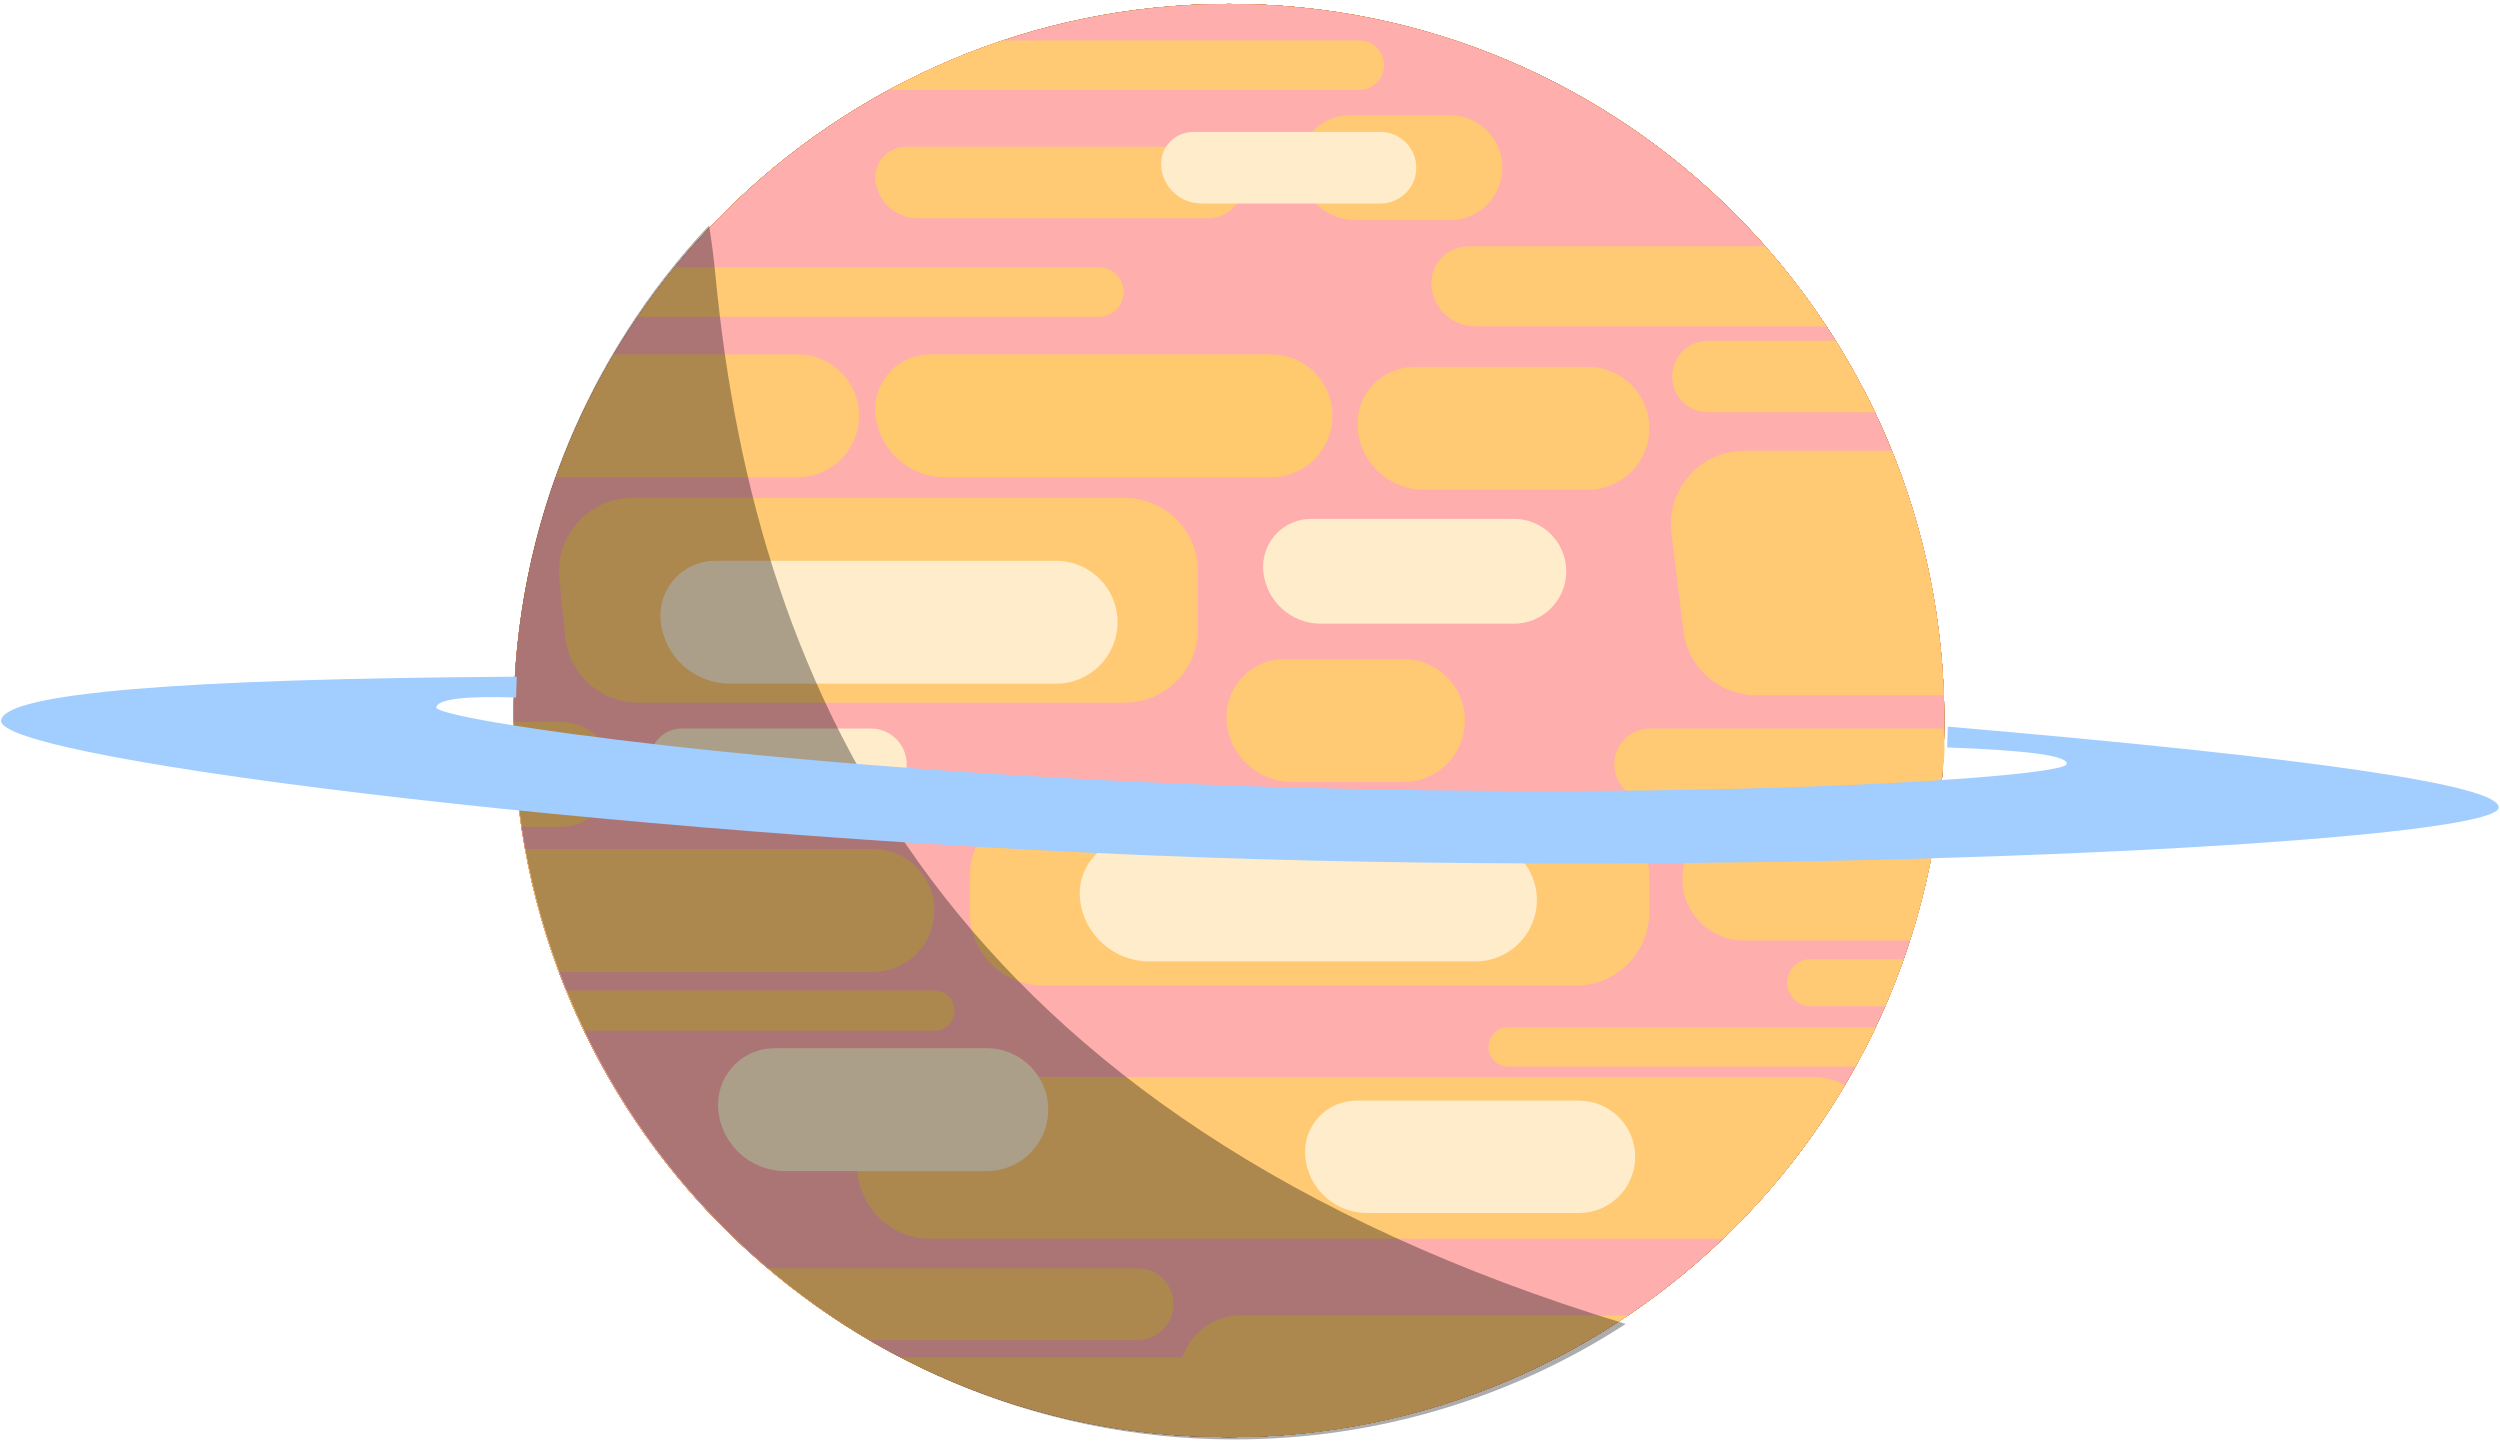
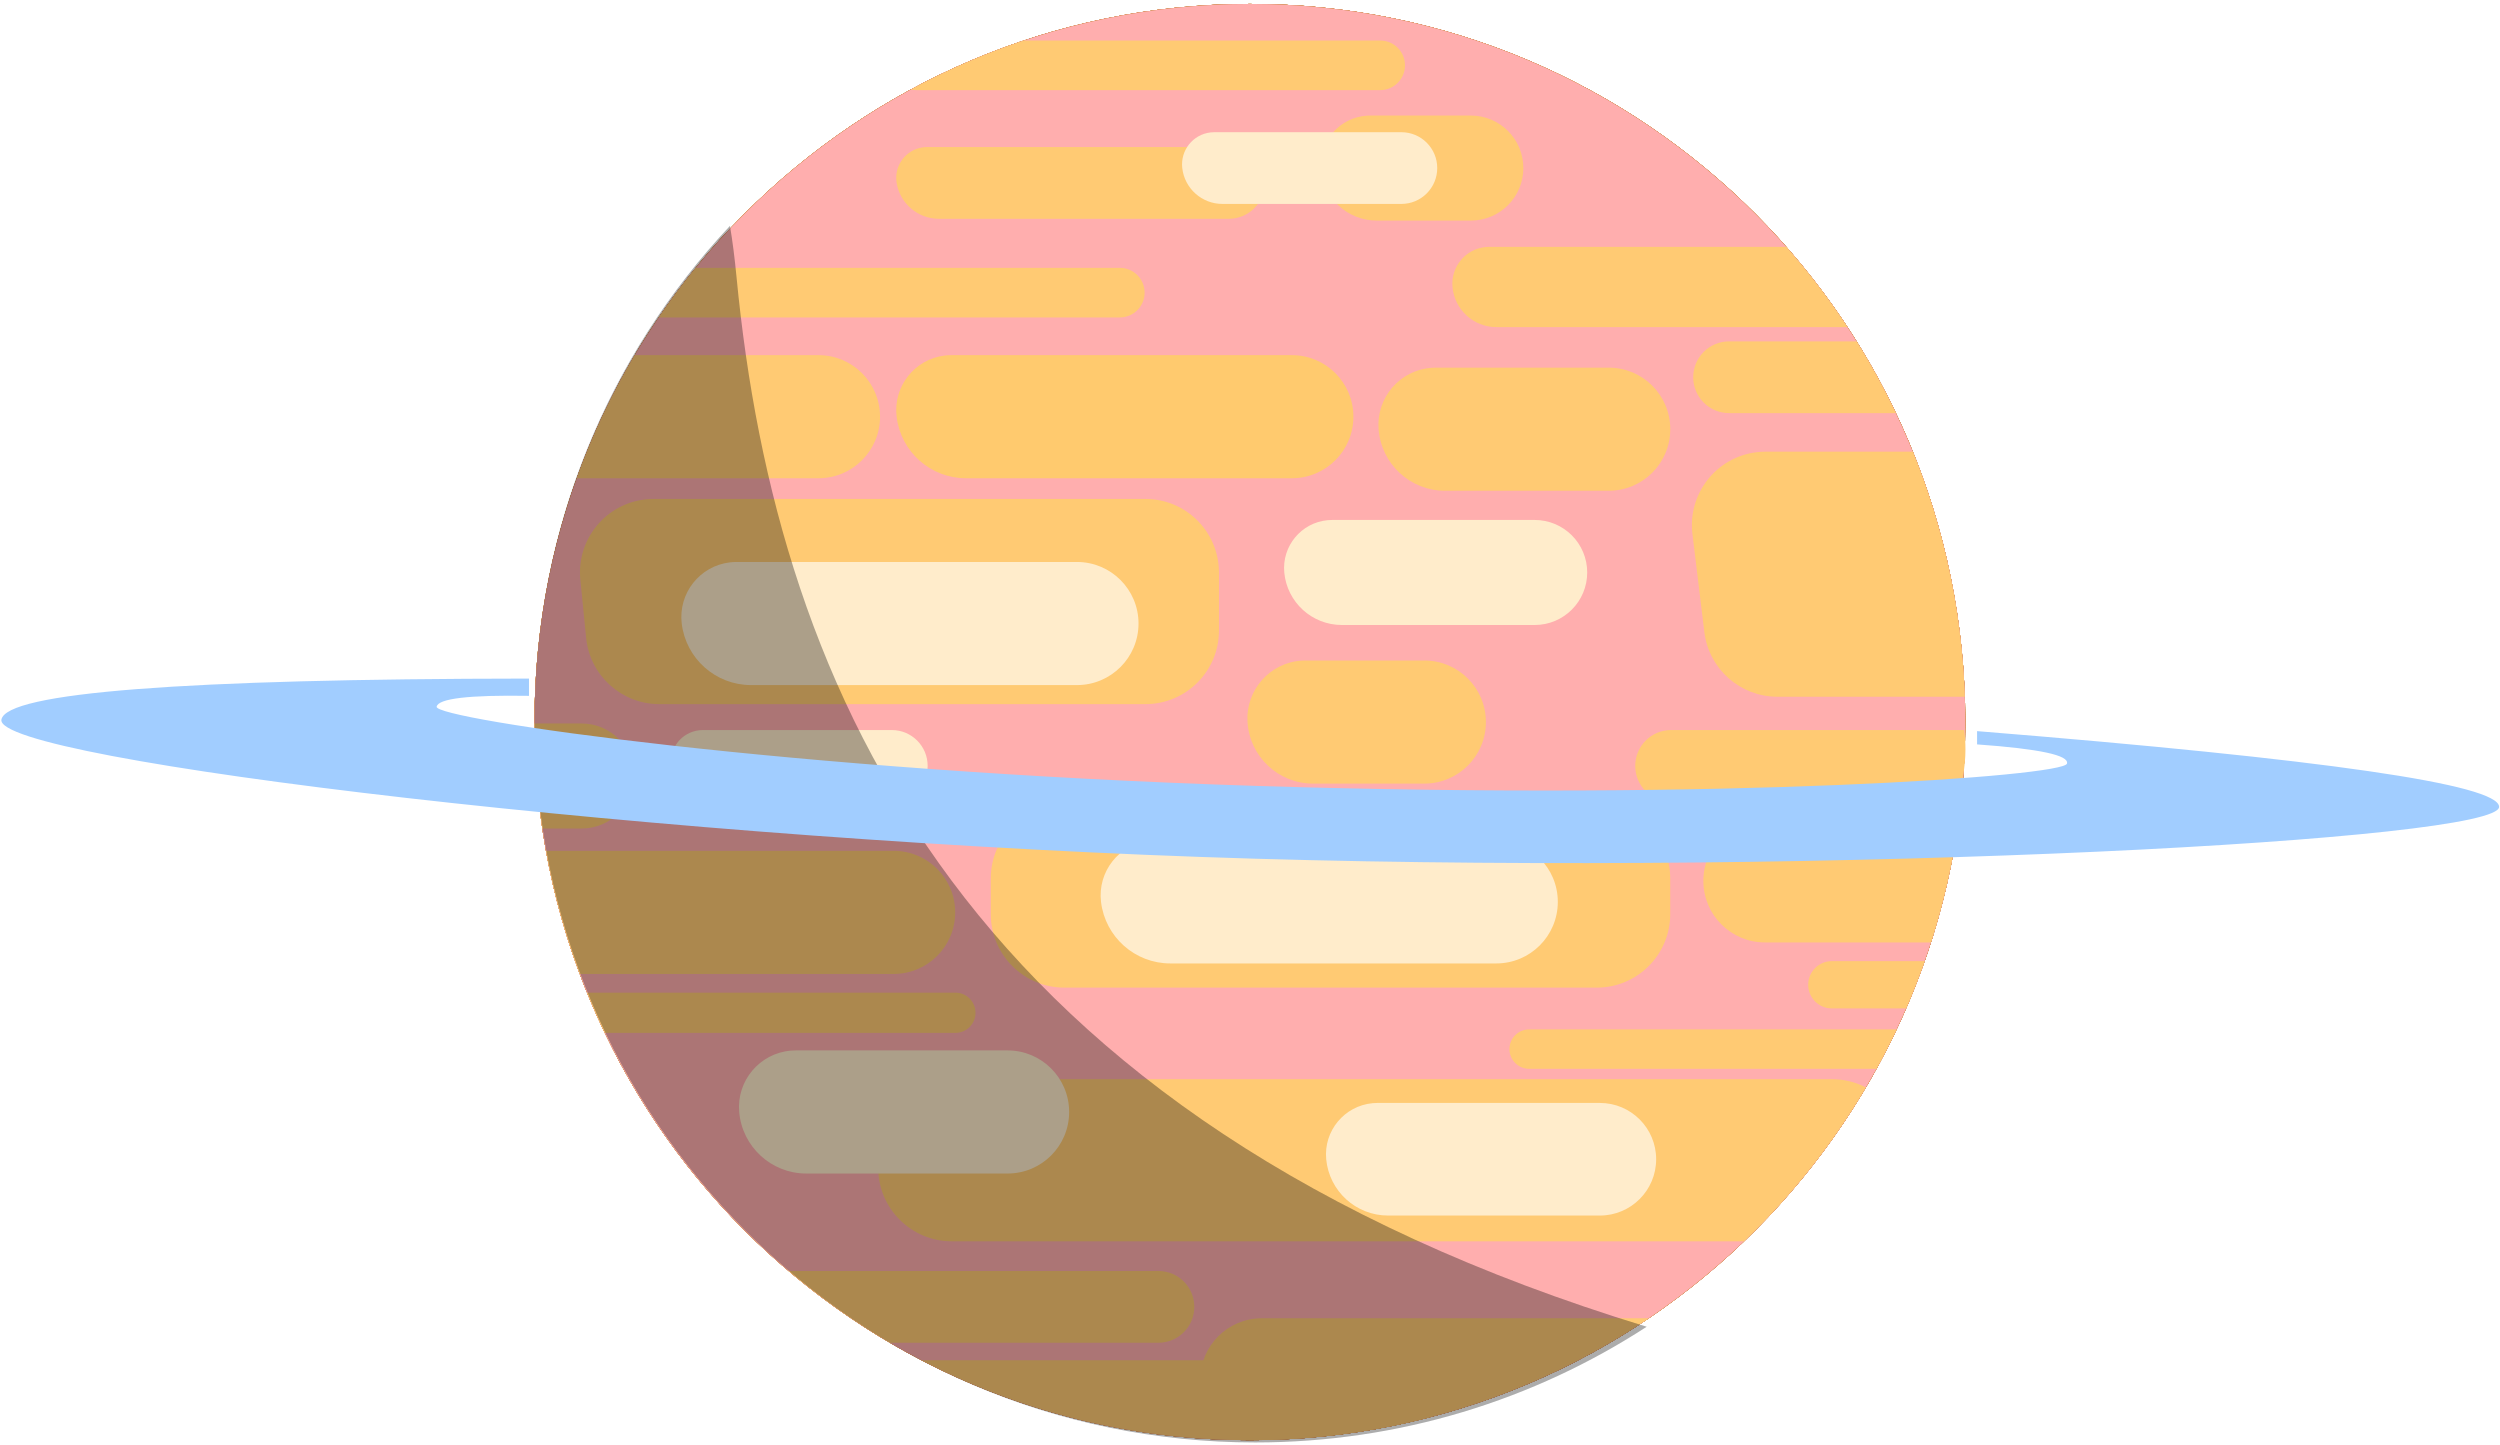
- <svg xmlns="http://www.w3.org/2000/svg" width="477px" height="275px" viewBox="0 0 477 275" version="1.1">
+ <svg xmlns="http://www.w3.org/2000/svg" width="476px" height="275px" viewBox="0 0 476 275" version="1.1">
  <defs />
  <g id="Page-1" stroke="none" stroke-width="1" fill="none" fill-rule="evenodd">
-     <g id="Artboard-Copy-14" transform="translate(-15, -113)">
+     <g id="Artboard-Copy-19" transform="translate(-15, -113)">
      <g id="Group-2" transform="translate(14, 113)">
-         <g id="Group" transform="translate(98, 0)">
-           <ellipse id="Oval-3" fill="#D29055" cx="137.478" cy="137.478" rx="136.494" ry="136.727" />
-           <ellipse id="Oval-3-Copy-2" fill="#D29055" cx="137.478" cy="137.478" rx="136.494" ry="136.727" />
-           <ellipse id="Oval-3-Copy-6" fill="#D29055" cx="137.478" cy="137.478" rx="136.494" ry="136.727" />
-           <ellipse id="Oval-3-Copy-4" fill="#D29055" cx="137.478" cy="137.478" rx="136.494" ry="136.727" />
-           <ellipse id="Oval-3-Copy-12" fill="#D29055" cx="137.478" cy="137.478" rx="136.494" ry="136.727" />
-           <ellipse id="Oval-3-Copy-11" fill="#D29055" cx="137.478" cy="137.478" rx="136.494" ry="136.727" />
-           <ellipse id="Oval-3-Copy-10" fill="#D29055" cx="137.478" cy="137.478" rx="136.494" ry="136.727" />
-           <ellipse id="Oval-3-Copy-8" fill="#D29055" cx="137.478" cy="137.478" rx="136.494" ry="136.727" />
-           <ellipse id="Oval-3-Copy-20" fill="#D29055" cx="137.478" cy="137.478" rx="136.494" ry="136.727" />
-           <ellipse id="Oval-3-Copy-19" fill="#D29055" cx="137.478" cy="137.478" rx="136.494" ry="136.727" />
-           <ellipse id="Oval-3-Copy-18" fill="#D29055" cx="137.478" cy="137.478" rx="136.494" ry="136.727" />
-           <ellipse id="Oval-3-Copy-17" fill="#D29055" cx="137.478" cy="137.478" rx="136.494" ry="136.727" />
-           <ellipse id="Oval-3-Copy-16" fill="#FFAEAE" cx="137.478" cy="137.478" rx="136.494" ry="136.727" />
-           <path d="M68.789,255.656 C61.952,251.66 55.493,247.086 49.479,242 L120.044,242 L120.044,242 C123.815,242 126.873,245.057 126.873,248.828 L126.873,248.828 C126.873,252.599 123.815,255.656 120.044,255.656 L68.789,255.656 Z" id="Combined-Shape" fill="#FFCA73" />
-           <path d="M2.474,157.751 C1.506,151.224 0.998,144.546 0.984,137.751 L9.984,137.751 L9.984,137.751 C15.507,137.751 19.984,142.228 19.984,147.751 L19.984,147.751 C19.984,153.274 15.507,157.751 9.984,157.751 L2.474,157.751 Z" id="Combined-Shape" fill="#FFCA73" />
-           <path d="M9.618,185.439 C6.805,177.918 4.634,170.083 3.173,162 L69.532,162 L69.532,162 C76.005,162 81.252,167.247 81.252,173.719 L81.252,173.719 C81.252,180.192 76.005,185.439 69.532,185.439 L9.618,185.439 Z" id="Combined-Shape" fill="#FFCA73" />
-           <path d="M14.398,196.66 C13.193,194.148 12.061,191.594 11.007,189 L81.297,189 L81.297,189 C83.412,189 85.127,190.715 85.127,192.83 L85.127,192.83 C85.127,194.945 83.412,196.66 81.297,196.66 L14.398,196.66 Z" id="Combined-Shape" fill="#FFCA73" />
-           <path d="M263.967,86 C269.846,100.481 273.319,116.199 273.889,132.656 L238.087,132.656 C231.01,132.656 225.046,127.374 224.19,120.349 L221.917,101.693 L221.917,101.693 C220.982,94.018 226.446,87.038 234.122,86.103 C234.683,86.034 235.249,86 235.814,86 L235.814,86 L263.967,86 Z" id="Combined-Shape" fill="#FFCA73" />
-           <path d="M9.052,91.059 C12.008,82.853 15.726,75.011 20.12,67.62 L55.193,67.62 L55.193,67.62 C61.665,67.62 66.912,72.867 66.912,79.34 L66.912,79.34 C66.912,85.812 61.665,91.059 55.193,91.059 L9.052,91.059 Z" id="Combined-Shape" fill="#FFCA73" />
-           <path d="M24.697,60.44 C26.914,57.19 29.267,54.04 31.749,51 L112.673,51 L112.673,51 C115.28,51 117.393,53.113 117.393,55.72 L117.393,55.72 C117.393,58.327 115.28,60.44 112.673,60.44 L24.697,60.44 Z" id="Combined-Shape" fill="#FFCA73" />
-           <path d="M72.79,17.051 C79.644,13.349 86.849,10.218 94.343,7.719 L162.355,7.719 L162.355,7.719 C164.962,7.719 167.075,9.832 167.075,12.439 L167.075,12.439 C167.075,15.046 164.962,17.159 162.355,17.159 L73.924,17.159 C73.538,17.159 73.159,17.122 72.79,17.051 Z" id="Combined-Shape" fill="#FFCA73" />
-           <path d="M253.238,65 C255.983,69.391 258.487,73.949 260.73,78.656 L228.891,78.656 C225.12,78.656 222.063,75.599 222.063,71.828 L222.063,71.828 L222.063,71.828 C222.063,68.057 225.12,65 228.891,65 L228.891,65 L253.238,65 Z" id="Combined-Shape" fill="#FFCA73" />
-           <path d="M272.67,156.44 C271.575,164.342 269.807,172.029 267.424,179.439 L235.719,179.439 L235.719,179.439 C229.247,179.439 224,174.192 224,167.719 L224,167.719 L224,167.719 C224,161.247 229.247,156 235.719,156 L235.719,156 L269.478,156 L269.478,156 C270.584,156 271.655,156.153 272.67,156.44 Z" id="Combined-Shape" fill="#FFCA73" />
-           <path d="M266.224,183 C265.149,186.051 263.969,189.053 262.688,192 L248.5,192 C246.015,192 244,189.985 244,187.5 L244,187.5 L244,187.5 C244,185.015 246.015,183 248.5,183 L248.5,183 L266.224,183 Z" id="Combined-Shape" fill="#FFCA73" />
-           <path d="M260.872,196 C259.668,198.544 258.387,201.045 257.033,203.5 L190.75,203.5 L190.75,203.5 C188.679,203.5 187,201.821 187,199.75 L187,199.75 L187,199.75 C187,197.679 188.679,196 190.75,196 L190.75,196 L260.872,196 Z" id="Combined-Shape" fill="#FFCA73" />
-           <path d="M255.011,207.041 C248.617,217.857 240.778,227.714 231.76,236.345 L80.562,236.345 L80.562,236.345 C72.83,236.345 66.562,230.077 66.562,222.345 L66.562,219.478 C66.562,211.746 72.83,205.478 80.562,205.478 L80.562,205.478 L248.577,205.478 L248.577,205.478 C250.897,205.478 253.084,206.042 255.011,207.041 Z" id="Combined-Shape" fill="#FFCA73" />
-           <path d="M137.377,274.205 C137.411,274.205 137.444,274.205 137.478,274.205 C165.653,274.205 191.835,265.653 213.577,251 L139.719,251 C133.247,251 128,256.247 128,262.719 L128,262.719 L128,262.719 C128,268.39 132.027,273.12 137.377,274.205 Z" id="Combined-Shape" fill="#FFCA73" />
-           <path d="M74.86,259 C93.615,268.717 114.907,274.205 137.478,274.205 C149.433,274.205 161.029,272.665 172.08,269.773 C170.623,263.597 165.075,259 158.454,259 L158.454,259 L74.86,259 Z" id="Combined-Shape" fill="#FFCA73" />
-           <path d="M273.766,139 C273.926,140.208 274.007,141.426 274.007,142.652 C274.007,146.059 273.381,149.401 272.176,152.656 L217.828,152.656 C214.057,152.656 211,149.599 211,145.828 L211,145.828 L211,145.828 C211,142.057 214.057,139 217.828,139 L217.828,139 L273.766,139 Z" id="Combined-Shape" fill="#FFCA73" />
-           <rect id="Rectangle-2-Copy-2" fill="#FFCA73" x="88.043" y="153.261" width="129.634" height="34.783" rx="14" />
-           <path d="M239.814,47 C244.051,51.805 247.955,56.91 251.492,62.281 L184.491,62.281 L184.491,62.281 C180.148,62.281 176.523,58.966 176.135,54.64 L176.135,54.64 L176.135,54.64 C175.79,50.782 178.637,47.374 182.496,47.028 C182.704,47.009 182.913,47 183.122,47 L183.122,47 L239.814,47 Z" id="Combined-Shape" fill="#FFCA73" />
-           <path d="M23.664,95 L117.577,95 L117.577,95 C125.309,95 131.577,101.268 131.577,109 L131.577,120.065 L131.577,120.065 C131.577,127.797 125.309,134.065 117.577,134.065 L24.768,134.065 L24.768,134.065 C17.574,134.065 11.551,128.613 10.837,121.455 L9.733,110.39 L9.733,110.39 C8.966,102.696 14.581,95.837 22.274,95.069 C22.736,95.023 23.2,95 23.664,95 Z" id="Rectangle-2-Copy-12" fill="#FFCA73" />
-           <path d="M148.039,125.759 L170.789,125.759 L170.789,125.759 C177.262,125.759 182.509,131.006 182.509,137.478 L182.509,137.478 L182.509,137.478 C182.509,143.951 177.262,149.198 170.789,149.198 L149.499,149.198 L149.499,149.198 C142.899,149.198 137.437,144.065 137.027,137.478 L137.027,137.478 L137.027,137.478 C136.648,131.396 141.271,126.159 147.353,125.78 C147.582,125.766 147.81,125.759 148.039,125.759 Z" id="Rectangle-2-Copy-18" fill="#FFCA73" />
-           <path d="M172.892,70 L205.971,70 L205.971,70 C212.443,70 217.69,75.247 217.69,81.719 L217.69,81.719 L217.69,81.719 C217.69,88.192 212.443,93.439 205.971,93.439 L174.679,93.439 L174.679,93.439 C168.048,93.439 162.536,88.331 162.032,81.719 L162.032,81.719 L162.032,81.719 C161.575,75.721 166.067,70.489 172.065,70.031 C172.34,70.011 172.616,70 172.892,70 Z" id="Rectangle-2-Copy-30" fill="#FFCA73" />
-           <path d="M153.155,99 L191.84,99 L191.84,99 C197.362,99 201.84,103.477 201.84,109 L201.84,109 L201.84,109 C201.84,114.523 197.362,119 191.84,119 L155.01,119 L155.01,119 C149.32,119 144.565,114.666 144.04,109 L144.04,109 L144.04,109 C143.573,103.966 147.275,99.506 152.31,99.039 C152.591,99.013 152.873,99 153.155,99 Z" id="Rectangle-2-Copy-36" fill="#FFECCB" />
-           <path d="M33.113,139 L69.17,139 L69.17,139 C72.941,139 75.998,142.057 75.998,145.828 L75.998,145.828 L75.998,145.828 C75.998,149.599 72.941,152.656 69.17,152.656 L34.684,152.656 L34.684,152.656 C30.768,152.656 27.473,149.719 27.025,145.828 L27.025,145.828 L27.025,145.828 C26.638,142.466 29.05,139.427 32.412,139.04 C32.645,139.013 32.879,139 33.113,139 Z" id="Rectangle-2-Copy-32" fill="#FFECCB" />
-           <path d="M75.873,28 L133.485,28 L133.485,28 C137.257,28 140.314,31.057 140.314,34.828 L140.314,34.828 L140.314,34.828 C140.314,38.599 137.257,41.656 133.485,41.656 L78.127,41.656 L78.127,41.656 C74.135,41.656 70.729,38.767 70.079,34.828 L70.079,34.828 L70.079,34.828 C69.551,31.628 71.717,28.607 74.917,28.078 C75.233,28.026 75.552,28 75.873,28 Z" id="Rectangle-2-Copy-33" fill="#FFCA73" />
-           <path d="M160.418,22 L179.654,22 L179.654,22 C185.177,22 189.654,26.477 189.654,32 L189.654,32 L189.654,32 C189.654,37.523 185.177,42 179.654,42 L161.658,42 L161.658,42 C156.027,42 151.367,37.62 151.018,32 L151.018,32 L151.018,32 C150.697,26.809 154.644,22.34 159.835,22.018 C160.029,22.006 160.223,22 160.418,22 Z" id="Rectangle-2-Copy-35" fill="#FFCA73" />
-           <path d="M119.479,160 L184.51,160 L184.51,160 C190.983,160 196.23,165.247 196.23,171.719 L196.23,171.719 L196.23,171.719 C196.23,178.192 190.983,183.439 184.51,183.439 L122.276,183.439 L122.276,183.439 C115.543,183.439 109.873,178.405 109.075,171.719 L109.075,171.719 L109.075,171.719 C108.389,165.973 112.491,160.76 118.237,160.074 C118.649,160.025 119.064,160 119.479,160 Z" id="Rectangle-2-Copy-31" fill="#FFECCB" />
-           <path d="M39.479,107 L104.51,107 L104.51,107 C110.983,107 116.23,112.247 116.23,118.719 L116.23,118.719 L116.23,118.719 C116.23,125.192 110.983,130.439 104.51,130.439 L42.276,130.439 L42.276,130.439 C35.543,130.439 29.873,125.405 29.075,118.719 L29.075,118.719 L29.075,118.719 C28.389,112.973 32.491,107.76 38.237,107.074 C38.649,107.025 39.064,107 39.479,107 Z" id="Rectangle-2-Copy-39" fill="#FFECCB" />
-           <path d="M130.666,25.172 L166.396,25.172 L166.396,25.172 C170.167,25.172 173.224,28.229 173.224,32 L173.224,32 L173.224,32 C173.224,35.771 170.167,38.828 166.396,38.828 L132.227,38.828 L132.227,38.828 C128.311,38.828 125.019,35.89 124.574,32 L124.574,32 L124.574,32 C124.189,28.636 126.605,25.596 129.969,25.212 C130.201,25.185 130.433,25.172 130.666,25.172 Z" id="Rectangle-2-Copy-40" fill="#FFECCB" />
-           <path d="M50.793,200 L91.274,200 L91.274,200 C97.746,200 102.993,205.247 102.993,211.719 L102.993,211.719 L102.993,211.719 C102.993,218.192 97.746,223.439 91.274,223.439 L52.814,223.439 L52.814,223.439 C46.16,223.439 40.612,218.349 40.041,211.719 L40.041,211.719 L40.041,211.719 C39.529,205.781 43.928,200.552 49.866,200.04 C50.175,200.013 50.484,200 50.793,200 Z" id="Rectangle-2-Copy-38" fill="#FFECCB" />
-           <path d="M161.798,210 L204.273,210 L204.273,210 C210.194,210 214.993,214.8 214.993,220.72 L214.993,220.72 L214.993,220.72 C214.993,226.64 210.194,231.44 204.273,231.44 L163.818,231.44 L163.818,231.44 C157.715,231.44 152.613,226.797 152.041,220.72 L152.041,220.72 L152.041,220.72 C151.533,215.331 155.49,210.551 160.878,210.043 C161.184,210.014 161.491,210 161.798,210 Z" id="Rectangle-2-Copy-41" fill="#FFECCB" />
-           <path d="M80.479,67.62 L145.51,67.62 L145.51,67.62 C151.983,67.62 157.23,72.867 157.23,79.34 L157.23,79.34 L157.23,79.34 C157.23,85.812 151.983,91.059 145.51,91.059 L83.276,91.059 L83.276,91.059 C76.543,91.059 70.873,86.025 70.075,79.34 L70.075,79.34 L70.075,79.34 C69.389,73.594 73.491,68.38 79.237,67.694 C79.649,67.645 80.064,67.62 80.479,67.62 Z" id="Rectangle-2-Copy-37" fill="#FFCA6E" />
+         <g id="Group" transform="translate(101.7871, 0)">
+           <ellipse id="Oval-3" fill="#D29055" cx="137.191" cy="137.478" rx="136.209" ry="136.727" />
+           <ellipse id="Oval-3-Copy-2" fill="#D29055" cx="137.191" cy="137.478" rx="136.209" ry="136.727" />
+           <ellipse id="Oval-3-Copy-6" fill="#D29055" cx="137.191" cy="137.478" rx="136.209" ry="136.727" />
+           <ellipse id="Oval-3-Copy-4" fill="#D29055" cx="137.191" cy="137.478" rx="136.209" ry="136.727" />
+           <ellipse id="Oval-3-Copy-12" fill="#D29055" cx="137.191" cy="137.478" rx="136.209" ry="136.727" />
+           <ellipse id="Oval-3-Copy-11" fill="#D29055" cx="137.191" cy="137.478" rx="136.209" ry="136.727" />
+           <ellipse id="Oval-3-Copy-10" fill="#D29055" cx="137.191" cy="137.478" rx="136.209" ry="136.727" />
+           <ellipse id="Oval-3-Copy-8" fill="#D29055" cx="137.191" cy="137.478" rx="136.209" ry="136.727" />
+           <ellipse id="Oval-3-Copy-20" fill="#D29055" cx="137.191" cy="137.478" rx="136.209" ry="136.727" />
+           <ellipse id="Oval-3-Copy-19" fill="#D29055" cx="137.191" cy="137.478" rx="136.209" ry="136.727" />
+           <ellipse id="Oval-3-Copy-18" fill="#D29055" cx="137.191" cy="137.478" rx="136.209" ry="136.727" />
+           <ellipse id="Oval-3-Copy-17" fill="#D29055" cx="137.191" cy="137.478" rx="136.209" ry="136.727" />
+           <ellipse id="Oval-3-Copy-16" fill="#FFAEAE" cx="137.191" cy="137.478" rx="136.209" ry="136.727" />
+           <path d="M68.646,255.656 C61.823,251.66 55.378,247.086 49.376,242 L119.78,242 C123.551,242 126.608,245.057 126.608,248.828 C126.608,252.599 123.551,255.656 119.78,255.656 L68.646,255.656 Z" id="Combined-Shape" fill="#FFCA73" />
+           <path d="M2.469,157.751 C1.503,151.224 0.996,144.546 0.982,137.751 L9.943,137.751 C15.466,137.751 19.943,142.228 19.943,147.751 C19.943,153.274 15.466,157.751 9.943,157.751 L2.469,157.751 Z" id="Combined-Shape" fill="#FFCA73" />
+           <path d="M9.598,185.439 C6.791,177.918 4.625,170.083 3.167,162 L69.362,162 C75.835,162 81.082,167.247 81.082,173.719 C81.082,180.192 75.835,185.439 69.362,185.439 L9.598,185.439 Z" id="Combined-Shape" fill="#FFCA73" />
+           <path d="M14.368,196.66 C13.165,194.148 12.036,191.594 10.984,189 L81.119,189 C83.234,189 84.949,190.715 84.949,192.83 C84.949,194.945 83.234,196.66 81.119,196.66 L14.368,196.66 Z" id="Combined-Shape" fill="#FFCA73" />
+           <path d="M263.416,86 C269.283,100.481 272.748,116.199 273.317,132.656 L237.619,132.656 C230.541,132.656 224.576,127.373 223.721,120.346 L221.454,101.689 C220.52,94.014 225.986,87.035 233.662,86.102 C234.222,86.034 234.786,86 235.351,86 L263.416,86 Z" id="Combined-Shape" fill="#FFCA73" />
+           <path d="M9.033,91.059 C11.983,82.853 15.693,75.011 20.078,67.62 L55.053,67.62 C61.526,67.62 66.773,72.867 66.773,79.34 C66.773,85.812 61.526,91.059 55.053,91.059 L9.033,91.059 Z" id="Combined-Shape" fill="#FFCA73" />
+           <path d="M24.646,60.44 C26.858,57.19 29.206,54.04 31.682,51 L112.428,51 C115.035,51 117.148,53.113 117.148,55.72 C117.148,58.327 115.035,60.44 112.428,60.44 L24.646,60.44 Z" id="Combined-Shape" fill="#FFCA73" />
+           <path d="M72.64,17.05 C79.479,13.349 86.669,10.217 94.146,7.719 L162.006,7.719 C164.613,7.719 166.726,9.832 166.726,12.439 C166.726,15.046 164.613,17.159 162.006,17.159 L73.78,17.159 C73.391,17.159 73.01,17.122 72.64,17.05 Z" id="Combined-Shape" fill="#FFCA73" />
+           <path d="M252.709,65 C255.449,69.391 257.947,73.949 260.185,78.656 L228.427,78.656 C224.656,78.656 221.599,75.599 221.599,71.828 C221.599,68.057 224.656,65 228.427,65 L252.709,65 Z" id="Combined-Shape" fill="#FFCA73" />
+           <path d="M272.1,156.445 C271.008,164.345 269.243,172.03 266.865,179.439 L235.252,179.439 C228.779,179.439 223.532,174.192 223.532,167.719 C223.532,161.247 228.779,156 235.252,156 L268.891,156 C270.004,156 271.08,156.155 272.1,156.445 Z" id="Combined-Shape" fill="#FFCA73" />
+           <path d="M265.668,183 C264.595,186.051 263.418,189.053 262.139,192 L247.991,192 C245.505,192 243.491,189.985 243.491,187.5 C243.491,185.015 245.505,183 247.991,183 L265.668,183 Z" id="Combined-Shape" fill="#FFCA73" />
+           <path d="M260.328,196 C259.126,198.544 257.847,201.045 256.496,203.5 L190.36,203.5 C188.289,203.5 186.61,201.821 186.61,199.75 C186.61,197.679 188.289,196 190.36,196 L260.328,196 Z" id="Combined-Shape" fill="#FFCA73" />
+           <path d="M254.475,207.047 C248.095,217.86 240.274,227.715 231.277,236.345 L80.423,236.345 C72.691,236.345 66.423,230.077 66.423,222.345 L66.423,219.478 C66.423,211.746 72.691,205.478 80.423,205.478 L248.029,205.478 C250.353,205.478 252.545,206.045 254.475,207.047 Z" id="Combined-Shape" fill="#FFCA73" />
+           <path d="M137.11,274.205 C131.76,273.12 127.733,268.39 127.733,262.719 C127.733,256.247 132.98,251 139.452,251 L213.131,251 C191.434,265.653 165.308,274.205 137.191,274.205 C137.164,274.205 137.137,274.205 137.11,274.205 Z" id="Combined-Shape" fill="#FFCA73" />
+           <path d="M74.704,259 L158.094,259 C164.715,259 170.263,263.597 171.72,269.773 C160.693,272.665 149.121,274.205 137.191,274.205 C114.667,274.205 93.419,268.717 74.704,259 Z" id="Combined-Shape" fill="#FFCA73" />
+           <path d="M273.194,139 C273.354,140.208 273.435,141.426 273.435,142.652 C273.435,146.059 272.81,149.401 271.608,152.656 L217.388,152.656 C213.617,152.656 210.559,149.599 210.559,145.828 C210.559,142.057 213.617,139 217.388,139 L273.194,139 Z" id="Combined-Shape" fill="#FFCA73" />
+           <rect id="Rectangle-2-Copy-2" fill="#FFCA73" x="87.86" y="153.261" width="129.364" height="34.783" rx="14" />
+           <path d="M239.313,47 C243.541,51.805 247.438,56.91 250.967,62.281 L184.121,62.281 C179.779,62.281 176.154,58.966 175.767,54.64 C175.422,50.781 178.271,47.373 182.13,47.028 C182.338,47.009 182.547,47 182.755,47 L239.313,47 Z" id="Combined-Shape" fill="#FFCA73" />
+           <path d="M23.644,95 L117.303,95 C125.035,95 131.303,101.268 131.303,109 L131.303,120.065 C131.303,127.797 125.035,134.065 117.303,134.065 L24.745,134.065 C17.551,134.065 11.527,128.611 10.814,121.452 L9.713,110.387 C8.947,102.693 14.563,95.835 22.257,95.069 C22.718,95.023 23.181,95 23.644,95 Z" id="Rectangle-2-Copy-12" fill="#FFCA73" />
+           <path d="M147.754,125.759 L170.408,125.759 C176.881,125.759 182.128,131.006 182.128,137.478 L182.128,137.478 C182.128,143.951 176.881,149.198 170.408,149.198 L149.211,149.198 C142.612,149.198 137.15,144.065 136.741,137.478 L136.741,137.478 C136.363,131.395 140.987,126.158 147.07,125.78 C147.298,125.766 147.526,125.759 147.754,125.759 Z" id="Rectangle-2-Copy-18" fill="#FFCA73" />
+           <path d="M172.556,70 L205.516,70 C211.989,70 217.235,75.247 217.235,81.719 L217.235,81.719 C217.235,88.192 211.989,93.439 205.516,93.439 L174.338,93.439 C167.708,93.439 162.197,88.331 161.694,81.719 L161.694,81.719 C161.238,75.721 165.731,70.488 171.73,70.031 C172.005,70.01 172.28,70 172.556,70 Z" id="Rectangle-2-Copy-30" fill="#FFCA73" />
+           <path d="M152.856,99 L191.418,99 C196.941,99 201.418,103.477 201.418,109 L201.418,109 C201.418,114.523 196.941,119 191.418,119 L154.707,119 C149.017,119 144.263,114.666 143.739,109 L143.739,109 C143.273,103.965 146.977,99.505 152.012,99.039 C152.293,99.013 152.574,99 152.856,99 Z" id="Rectangle-2-Copy-36" fill="#FFECCB" />
+           <path d="M33.058,139 L69.011,139 C72.782,139 75.839,142.057 75.839,145.828 L75.839,145.828 C75.839,149.599 72.782,152.656 69.011,152.656 L34.626,152.656 C30.71,152.656 27.416,149.719 26.969,145.828 L26.969,145.828 C26.583,142.465 28.996,139.426 32.358,139.04 C32.591,139.013 32.824,139 33.058,139 Z" id="Rectangle-2-Copy-32" fill="#FFECCB" />
+           <path d="M75.728,28 L133.193,28 C136.964,28 140.021,31.057 140.021,34.828 L140.021,34.828 C140.021,38.599 136.964,41.656 133.193,41.656 L77.978,41.656 C73.986,41.656 70.582,38.767 69.933,34.828 L69.933,34.828 C69.406,31.627 71.573,28.605 74.774,28.078 C75.089,28.026 75.409,28 75.728,28 Z" id="Rectangle-2-Copy-33" fill="#FFCA73" />
+           <path d="M160.104,22 L179.258,22 C184.781,22 189.258,26.477 189.258,32 L189.258,32 C189.258,37.523 184.781,42 179.258,42 L161.341,42 C155.71,42 151.051,37.62 150.703,32 L150.703,32 C150.382,26.808 154.33,22.339 159.522,22.018 C159.716,22.006 159.91,22 160.104,22 Z" id="Rectangle-2-Copy-35" fill="#FFCA73" />
+           <path d="M119.254,160 L184.101,160 C190.573,160 195.82,165.247 195.82,171.719 L195.82,171.719 C195.82,178.192 190.573,183.439 184.101,183.439 L122.045,183.439 C115.312,183.439 109.643,178.405 108.847,171.719 L108.847,171.719 C108.163,165.972 112.267,160.758 118.014,160.074 C118.426,160.025 118.84,160 119.254,160 Z" id="Rectangle-2-Copy-31" fill="#FFECCB" />
+           <path d="M39.421,107 L104.268,107 C110.74,107 115.987,112.247 115.987,118.719 L115.987,118.719 C115.987,125.192 110.74,130.439 104.268,130.439 L42.212,130.439 C35.479,130.439 29.81,125.405 29.014,118.719 L29.014,118.719 C28.33,112.972 32.434,107.758 38.181,107.074 C38.593,107.025 39.007,107 39.421,107 Z" id="Rectangle-2-Copy-39" fill="#FFECCB" />
+           <path d="M130.407,25.172 L166.034,25.172 C169.805,25.172 172.862,28.229 172.862,32 L172.862,32 C172.862,35.771 169.805,38.828 166.034,38.828 L131.965,38.828 C128.05,38.828 124.758,35.89 124.314,32 L124.314,32 C123.93,28.635 126.347,25.595 129.712,25.211 C129.943,25.185 130.175,25.172 130.407,25.172 Z" id="Rectangle-2-Copy-40" fill="#FFECCB" />
+           <path d="M50.712,200 L91.059,200 C97.531,200 102.778,205.247 102.778,211.719 L102.778,211.719 C102.778,218.192 97.531,223.439 91.059,223.439 L52.728,223.439 C46.074,223.439 40.527,218.348 39.957,211.719 L39.957,211.719 C39.446,205.78 43.847,200.551 49.786,200.04 C50.094,200.013 50.403,200 50.712,200 Z" id="Rectangle-2-Copy-38" fill="#FFECCB" />
+           <path d="M161.482,210 L203.825,210 C209.745,210 214.545,214.8 214.545,220.72 L214.545,220.72 C214.545,226.64 209.745,231.44 203.825,231.44 L163.498,231.44 C157.395,231.44 152.294,226.796 151.723,220.72 L151.723,220.72 C151.216,215.33 155.175,210.55 160.565,210.043 C160.87,210.014 161.176,210 161.482,210 Z" id="Rectangle-2-Copy-41" fill="#FFECCB" />
+           <path d="M80.335,67.62 L145.182,67.62 C151.654,67.62 156.901,72.867 156.901,79.34 L156.901,79.34 C156.901,85.812 151.654,91.059 145.182,91.059 L83.126,91.059 C76.394,91.059 70.725,86.025 69.929,79.34 L69.929,79.34 C69.244,73.592 73.348,68.378 79.096,67.694 C79.507,67.645 79.921,67.62 80.335,67.62 Z" id="Rectangle-2-Copy-37" fill="#FFCA6E" />
        </g>
-         <path d="M136.283,43 C113.163,67.602 99,100.718 99,137.143 C99,213.082 160.561,274.643 236.5,274.643 C264.036,274.643 289.682,266.549 311.187,252.61 C181.481,213.127 145.187,132.357 137.515,52.6 C137.178,49.092 136.767,45.892 136.283,43 Z" id="Combined-Shape" fill="#000000" opacity="0.326" />
-         <path d="M98.996,137.97 C89.128,138.006 84.08,138.81 83.852,140.383 C83.509,142.743 151.556,150.319 241.092,150.002 C330.629,149.686 394.463,142.797 395.102,140.383 C395.528,138.774 387.895,137.97 372.205,137.97 L372.205,134 C442.358,137.557 477.554,141.464 477.791,145.719 C478.147,152.103 352.638,163.208 241.092,163.863 C129.547,164.519 -0.245,153.469 0.949,145.719 C1.745,140.553 34.428,136.646 98.996,134 L98.996,137.97 Z" id="Path-3" fill="#A1CDFF" transform="translate(239.3664, 148.9456) rotate(2) translate(-239.3664, -148.9456) " />
+         <path d="M139.99,43 C140.473,45.892 140.883,49.092 141.22,52.6 C148.876,132.357 185.093,213.127 314.529,252.61 C293.068,266.549 267.476,274.643 239.998,274.643 C164.217,274.643 102.785,213.082 102.785,137.143 C102.785,100.718 116.919,67.602 139.99,43 Z" id="Combined-Shape" fill="#000000" opacity="0.326" />
+         <path d="M101.235,137.288 C89.797,137.504 83.964,138.398 83.736,139.971 C83.394,142.33 151.298,149.907 240.648,149.59 C329.997,149.274 393.699,142.385 394.336,139.971 C394.761,138.362 389.018,137.34 377.106,136.903 L377.018,134.379 C443.338,137.409 476.616,141.052 476.853,145.307 C477.208,151.691 351.96,162.796 240.648,163.451 C129.335,164.107 -0.186,153.057 1.006,145.307 C1.801,140.141 35.172,136.372 101.12,134 L101.235,137.288 Z" id="Path-3" fill="#A1CDFF" transform="translate(238.9257, 148.7395) rotate(2) translate(-238.9257, -148.7395) " />
      </g>
    </g>
  </g>
</svg>
